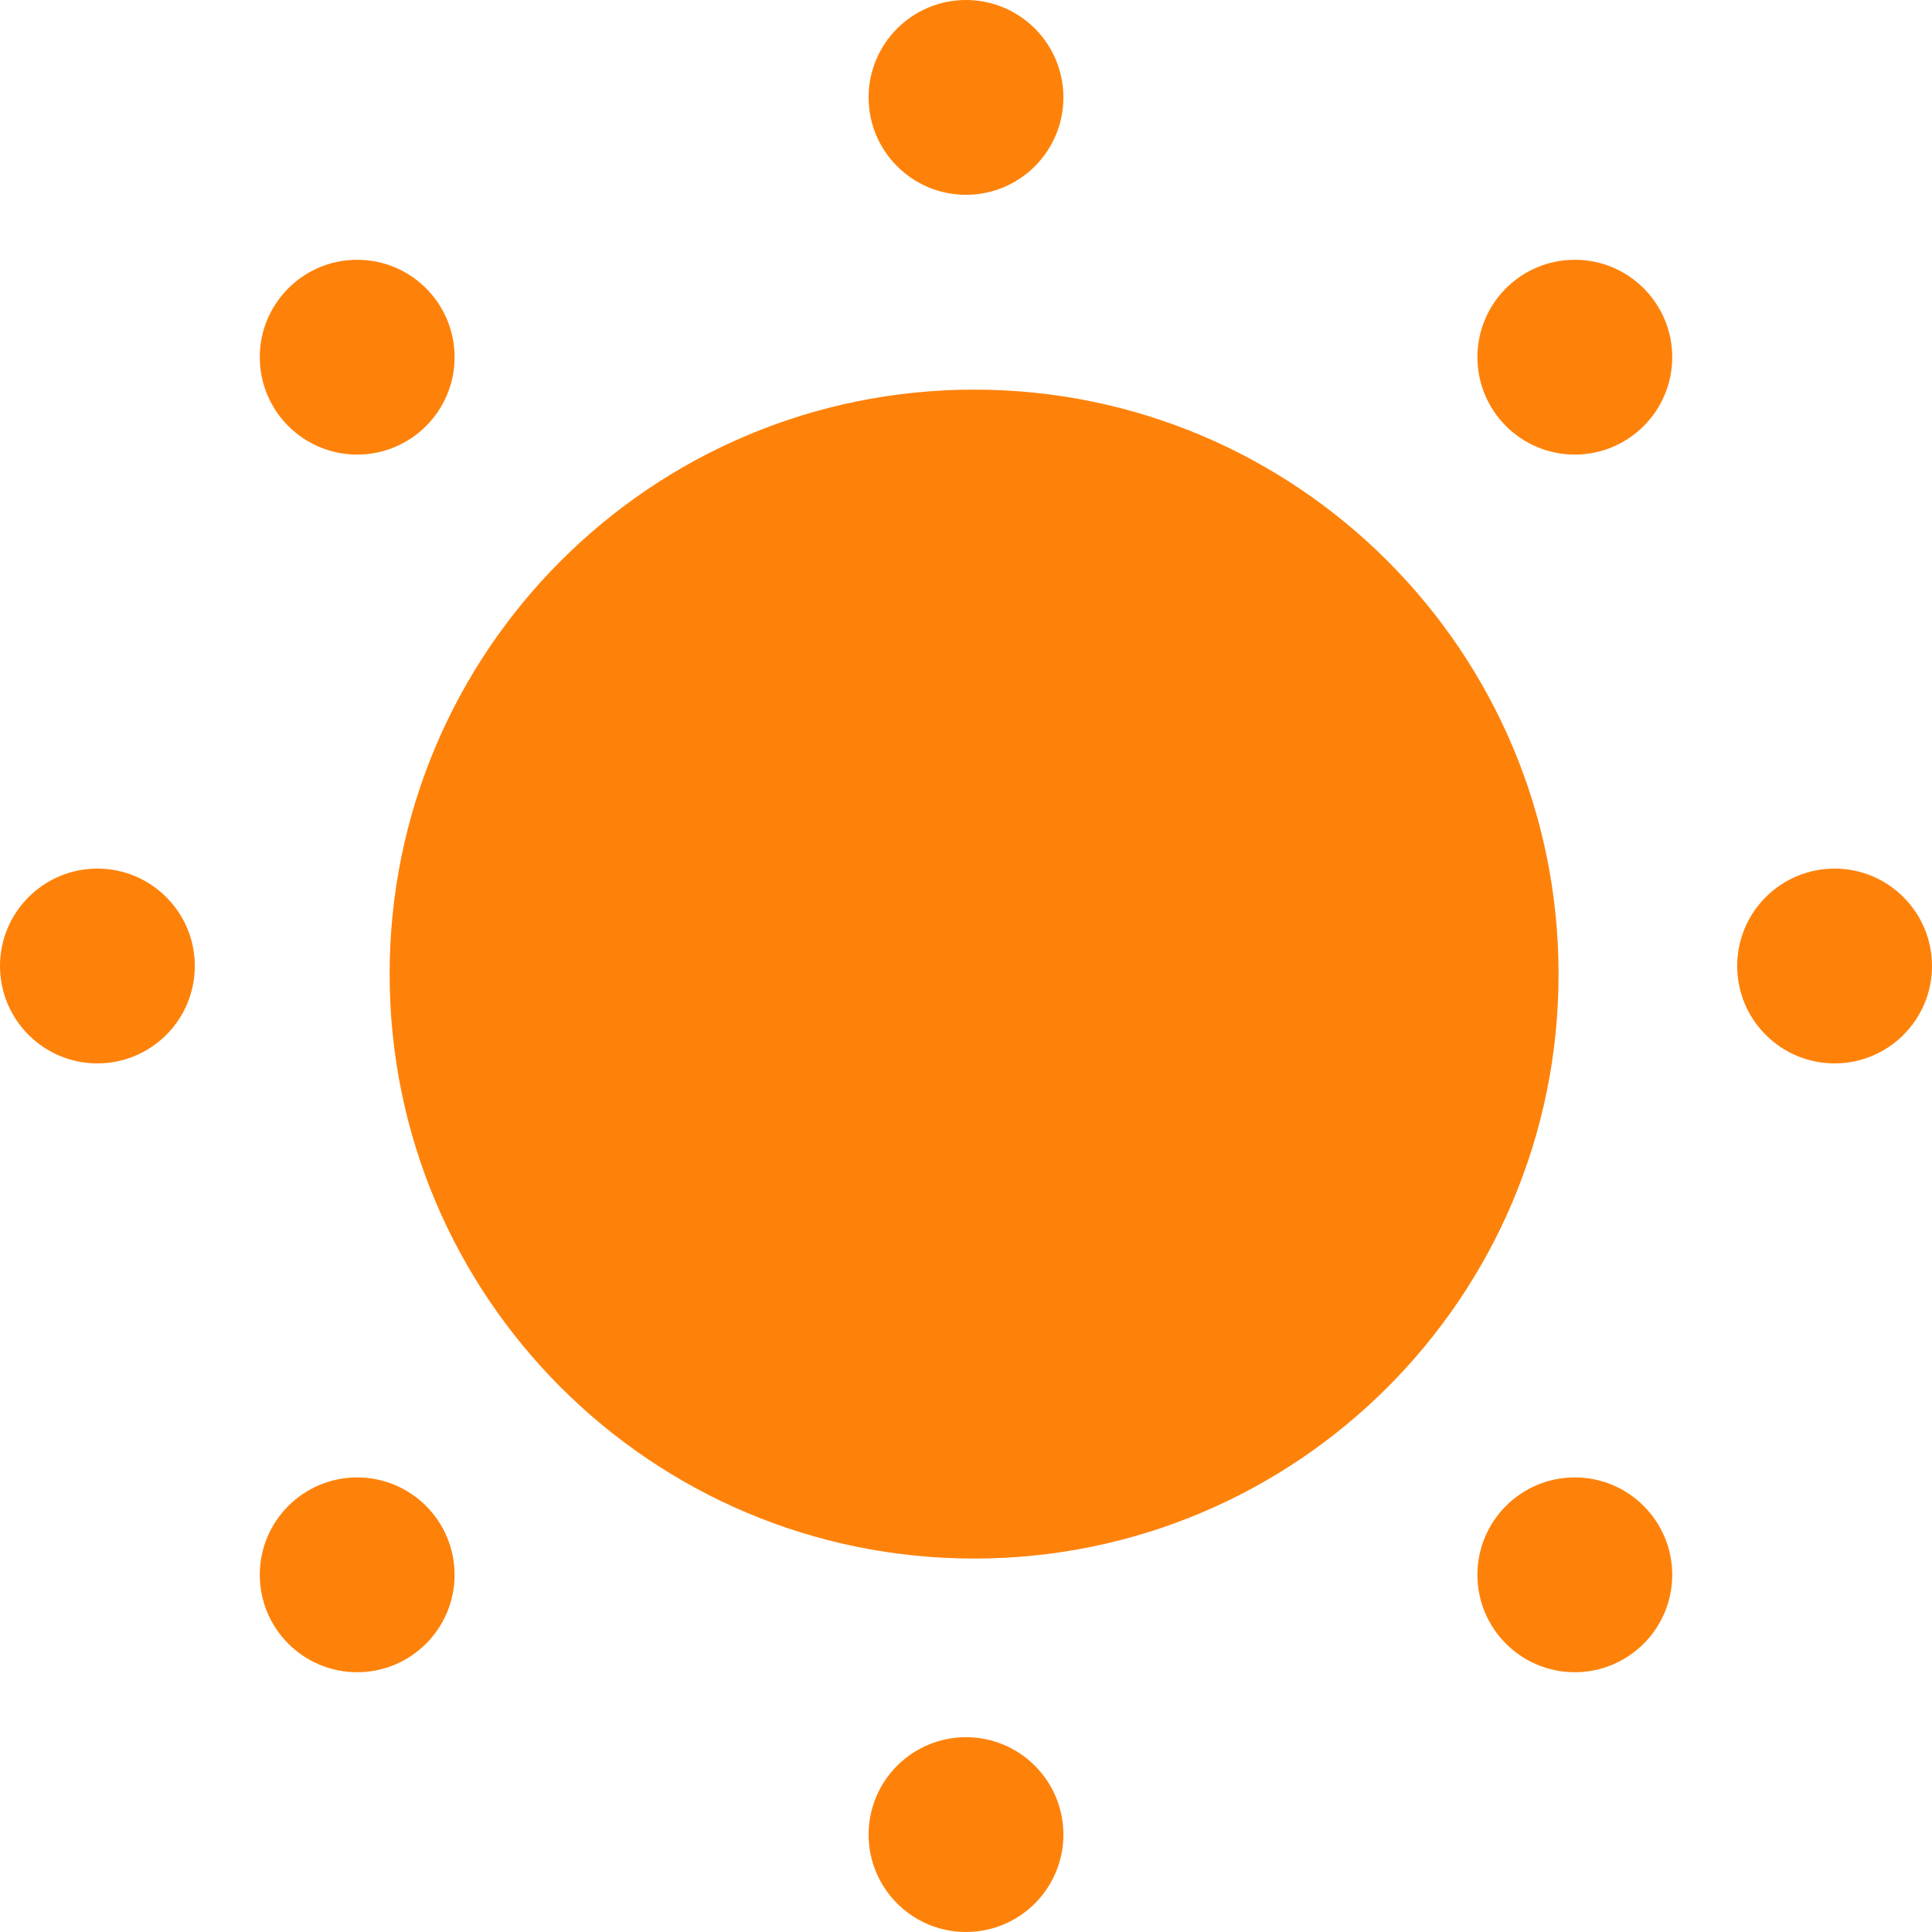
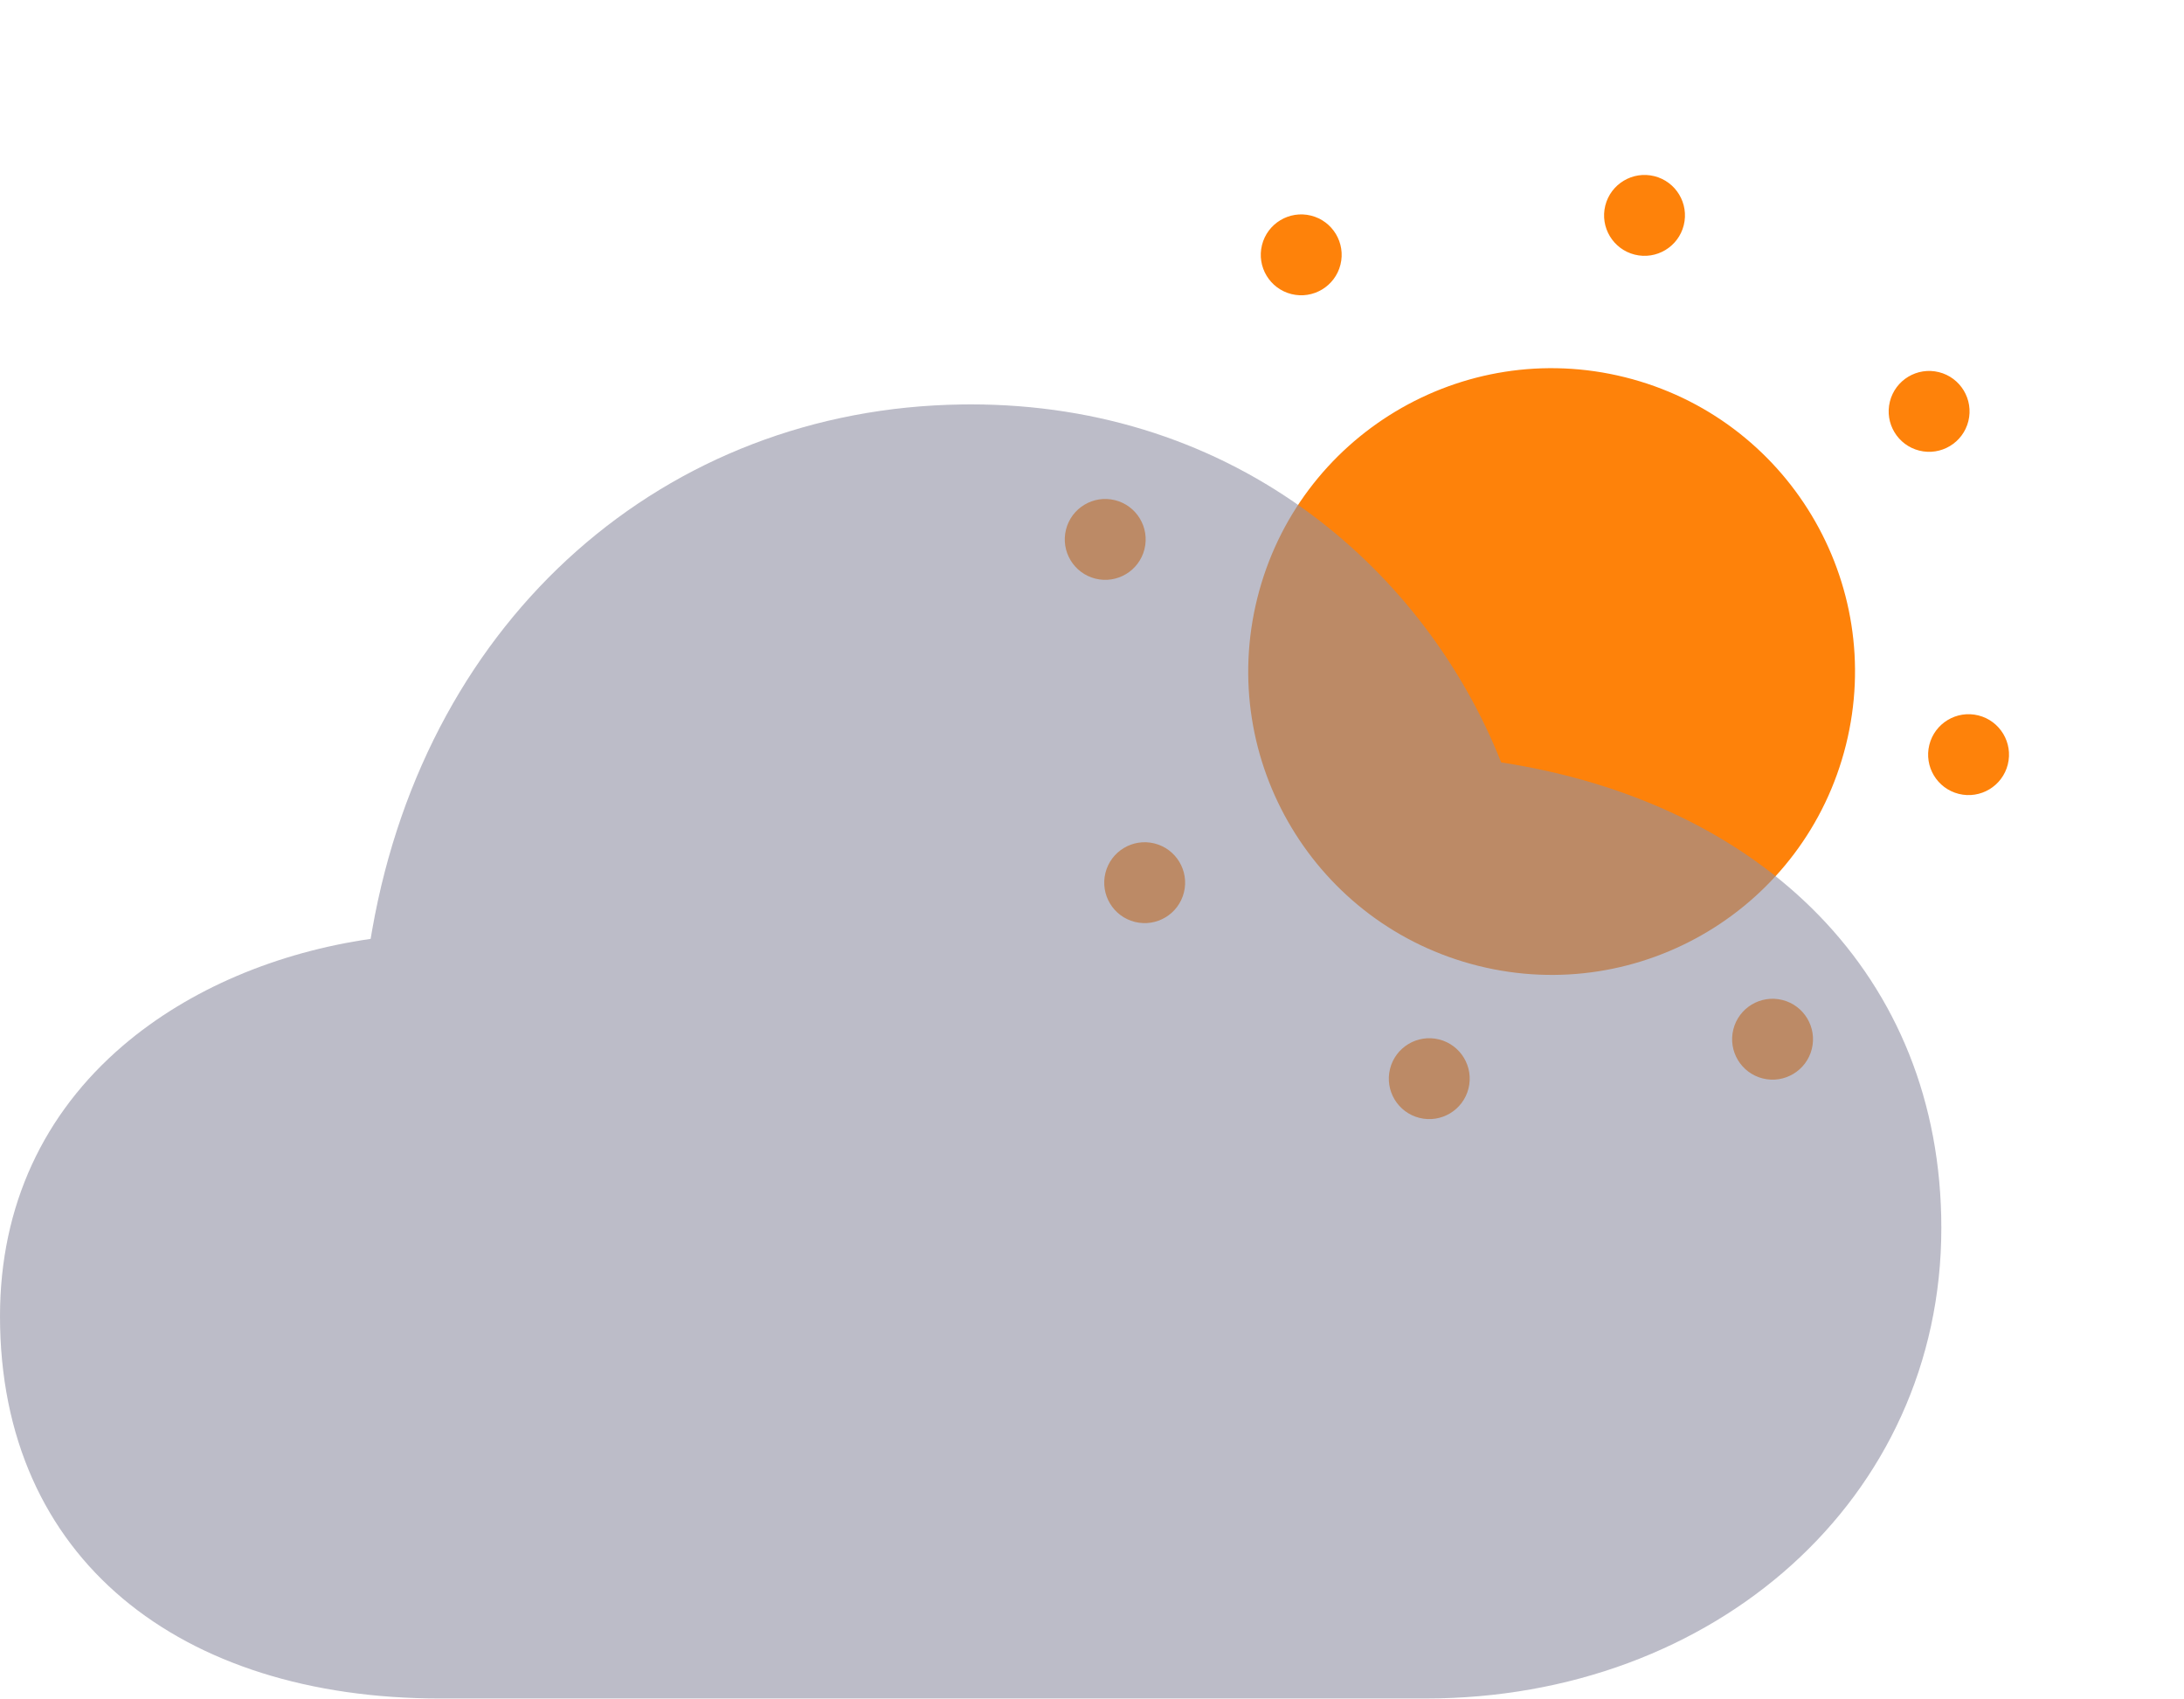
- <svg xmlns="http://www.w3.org/2000/svg" width="24px" height="24px" viewBox="0 0 24 24" version="1.1">
+ <svg xmlns="http://www.w3.org/2000/svg" width="27px" height="21px" viewBox="0 0 27 21" version="1.1">
  <g id="Page-1" stroke="none" stroke-width="1" fill="none" fill-rule="evenodd">
-     <g id="Light" transform="translate(-137, -147)" fill="#FE820A" fill-rule="nonzero">
-       <path d="M149.101,151.84 C153.111,151.84 156.361,155.091 156.361,159.101 C156.361,163.111 153.111,166.361 149.101,166.361 C145.091,166.361 141.84,163.111 141.84,159.101 C141.84,155.091 145.091,151.84 149.101,151.84 Z M149,168.58 C149.668,168.58 150.21,169.122 150.21,169.79 C150.21,170.458 149.668,171 149,171 C148.332,171 147.79,170.458 147.79,169.79 C147.79,169.122 148.332,168.58 149,168.58 Z M156.563,165.353 C157.231,165.353 157.773,165.895 157.773,166.563 C157.773,167.231 157.231,167.773 156.563,167.773 C155.895,167.773 155.353,167.231 155.353,166.563 C155.353,165.895 155.895,165.353 156.563,165.353 Z M141.437,165.353 C142.105,165.353 142.647,165.895 142.647,166.563 C142.647,167.231 142.105,167.773 141.437,167.773 C140.769,167.773 140.227,167.231 140.227,166.563 C140.227,165.895 140.769,165.353 141.437,165.353 Z M159.79,157.79 C160.458,157.79 161,158.332 161,159 C161,159.668 160.458,160.21 159.79,160.21 C159.122,160.21 158.58,159.668 158.58,159 C158.58,158.332 159.122,157.79 159.79,157.79 Z M138.21,157.79 C138.878,157.79 139.42,158.332 139.42,159 C139.42,159.668 138.878,160.21 138.21,160.21 C137.542,160.21 137,159.668 137,159 C137,158.332 137.542,157.79 138.21,157.79 Z M156.563,150.227 C157.231,150.227 157.773,150.769 157.773,151.437 C157.773,152.105 157.231,152.647 156.563,152.647 C155.895,152.647 155.353,152.105 155.353,151.437 C155.353,150.769 155.895,150.227 156.563,150.227 Z M141.437,150.227 C142.105,150.227 142.647,150.769 142.647,151.437 C142.647,152.105 142.105,152.647 141.437,152.647 C140.769,152.647 140.227,152.105 140.227,151.437 C140.227,150.769 140.769,150.227 141.437,150.227 Z M149,147 C149.668,147 150.21,147.542 150.21,148.21 C150.21,148.878 149.668,149.42 149,149.42 C148.332,149.42 147.79,148.878 147.79,148.21 C147.79,147.542 148.332,147 149,147 Z" id="Shape" />
+     <g id="Light" transform="translate(-137, -196)" fill-rule="nonzero">
+       <g id="Group-3" transform="translate(137, 196.7267)">
+         <path d="M19.25,3.773 C21.321,3.773 23,5.452 23,7.523 C23,9.594 21.321,11.273 19.25,11.273 C17.179,11.273 15.5,9.594 15.5,7.523 C15.5,5.452 17.179,3.773 19.25,3.773 Z M19,12.273 C19.276,12.273 19.5,12.497 19.5,12.773 C19.5,13.049 19.276,13.273 19,13.273 C18.724,13.273 18.5,13.049 18.5,12.773 C18.5,12.497 18.724,12.273 19,12.273 Z M23,10.773 C23.276,10.773 23.5,10.997 23.5,11.273 C23.5,11.549 23.276,11.773 23,11.773 C22.724,11.773 22.5,11.549 22.5,11.273 C22.5,10.997 22.724,10.773 23,10.773 Z M15,10.773 C15.276,10.773 15.5,10.997 15.5,11.273 C15.5,11.549 15.276,11.773 15,11.773 C14.724,11.773 14.5,11.549 14.5,11.273 C14.5,10.997 14.724,10.773 15,10.773 Z M24.5,6.773 C24.776,6.773 25,6.997 25,7.273 C25,7.549 24.776,7.773 24.5,7.773 C24.224,7.773 24,7.549 24,7.273 C24,6.997 24.224,6.773 24.5,6.773 Z M13.5,6.773 C13.776,6.773 14,6.997 14,7.273 C14,7.549 13.776,7.773 13.5,7.773 C13.224,7.773 13,7.549 13,7.273 C13,6.997 13.224,6.773 13.5,6.773 Z M23,2.773 C23.276,2.773 23.5,2.997 23.5,3.273 C23.5,3.549 23.276,3.773 23,3.773 C22.724,3.773 22.5,3.549 22.5,3.273 C22.5,2.997 22.724,2.773 23,2.773 Z M15,2.773 C15.276,2.773 15.5,2.997 15.5,3.273 C15.5,3.549 15.276,3.773 15,3.773 C14.724,3.773 14.5,3.549 14.5,3.273 C14.5,2.997 14.724,2.773 15,2.773 Z M19,1.273 C19.276,1.273 19.5,1.497 19.5,1.773 C19.5,2.049 19.276,2.273 19,2.273 C18.724,2.273 18.5,2.049 18.5,1.773 C18.5,1.497 18.724,1.273 19,1.273 Z" id="Shape" fill="#FE820A" transform="translate(19, 7.273306) rotate(14) translate(-19, -7.273306) " />
+         <path d="M11.888,4.274 C8.229,4.325 5.286,6.889 4.602,10.765 L4.582,10.881 L4.585,10.881 C3.431,11.047 2.34,11.499 1.518,12.203 C0.545,13.036 0,14.176 0,15.546 C0,18.551 2.231,20.273 5.438,20.273 L17.625,20.273 C21.196,20.273 24,17.804 24,14.455 C24,11.331 21.779,9.195 18.561,8.7 C18.559,8.699 18.557,8.698 18.557,8.696 C18.086,7.507 17.276,6.428 16.221,5.641 C15.04,4.759 13.603,4.273 12,4.273 L11.888,4.274 Z" id="Path" fill-opacity="0.6" fill="#8F8FA3" />
+       </g>
    </g>
  </g>
</svg>
